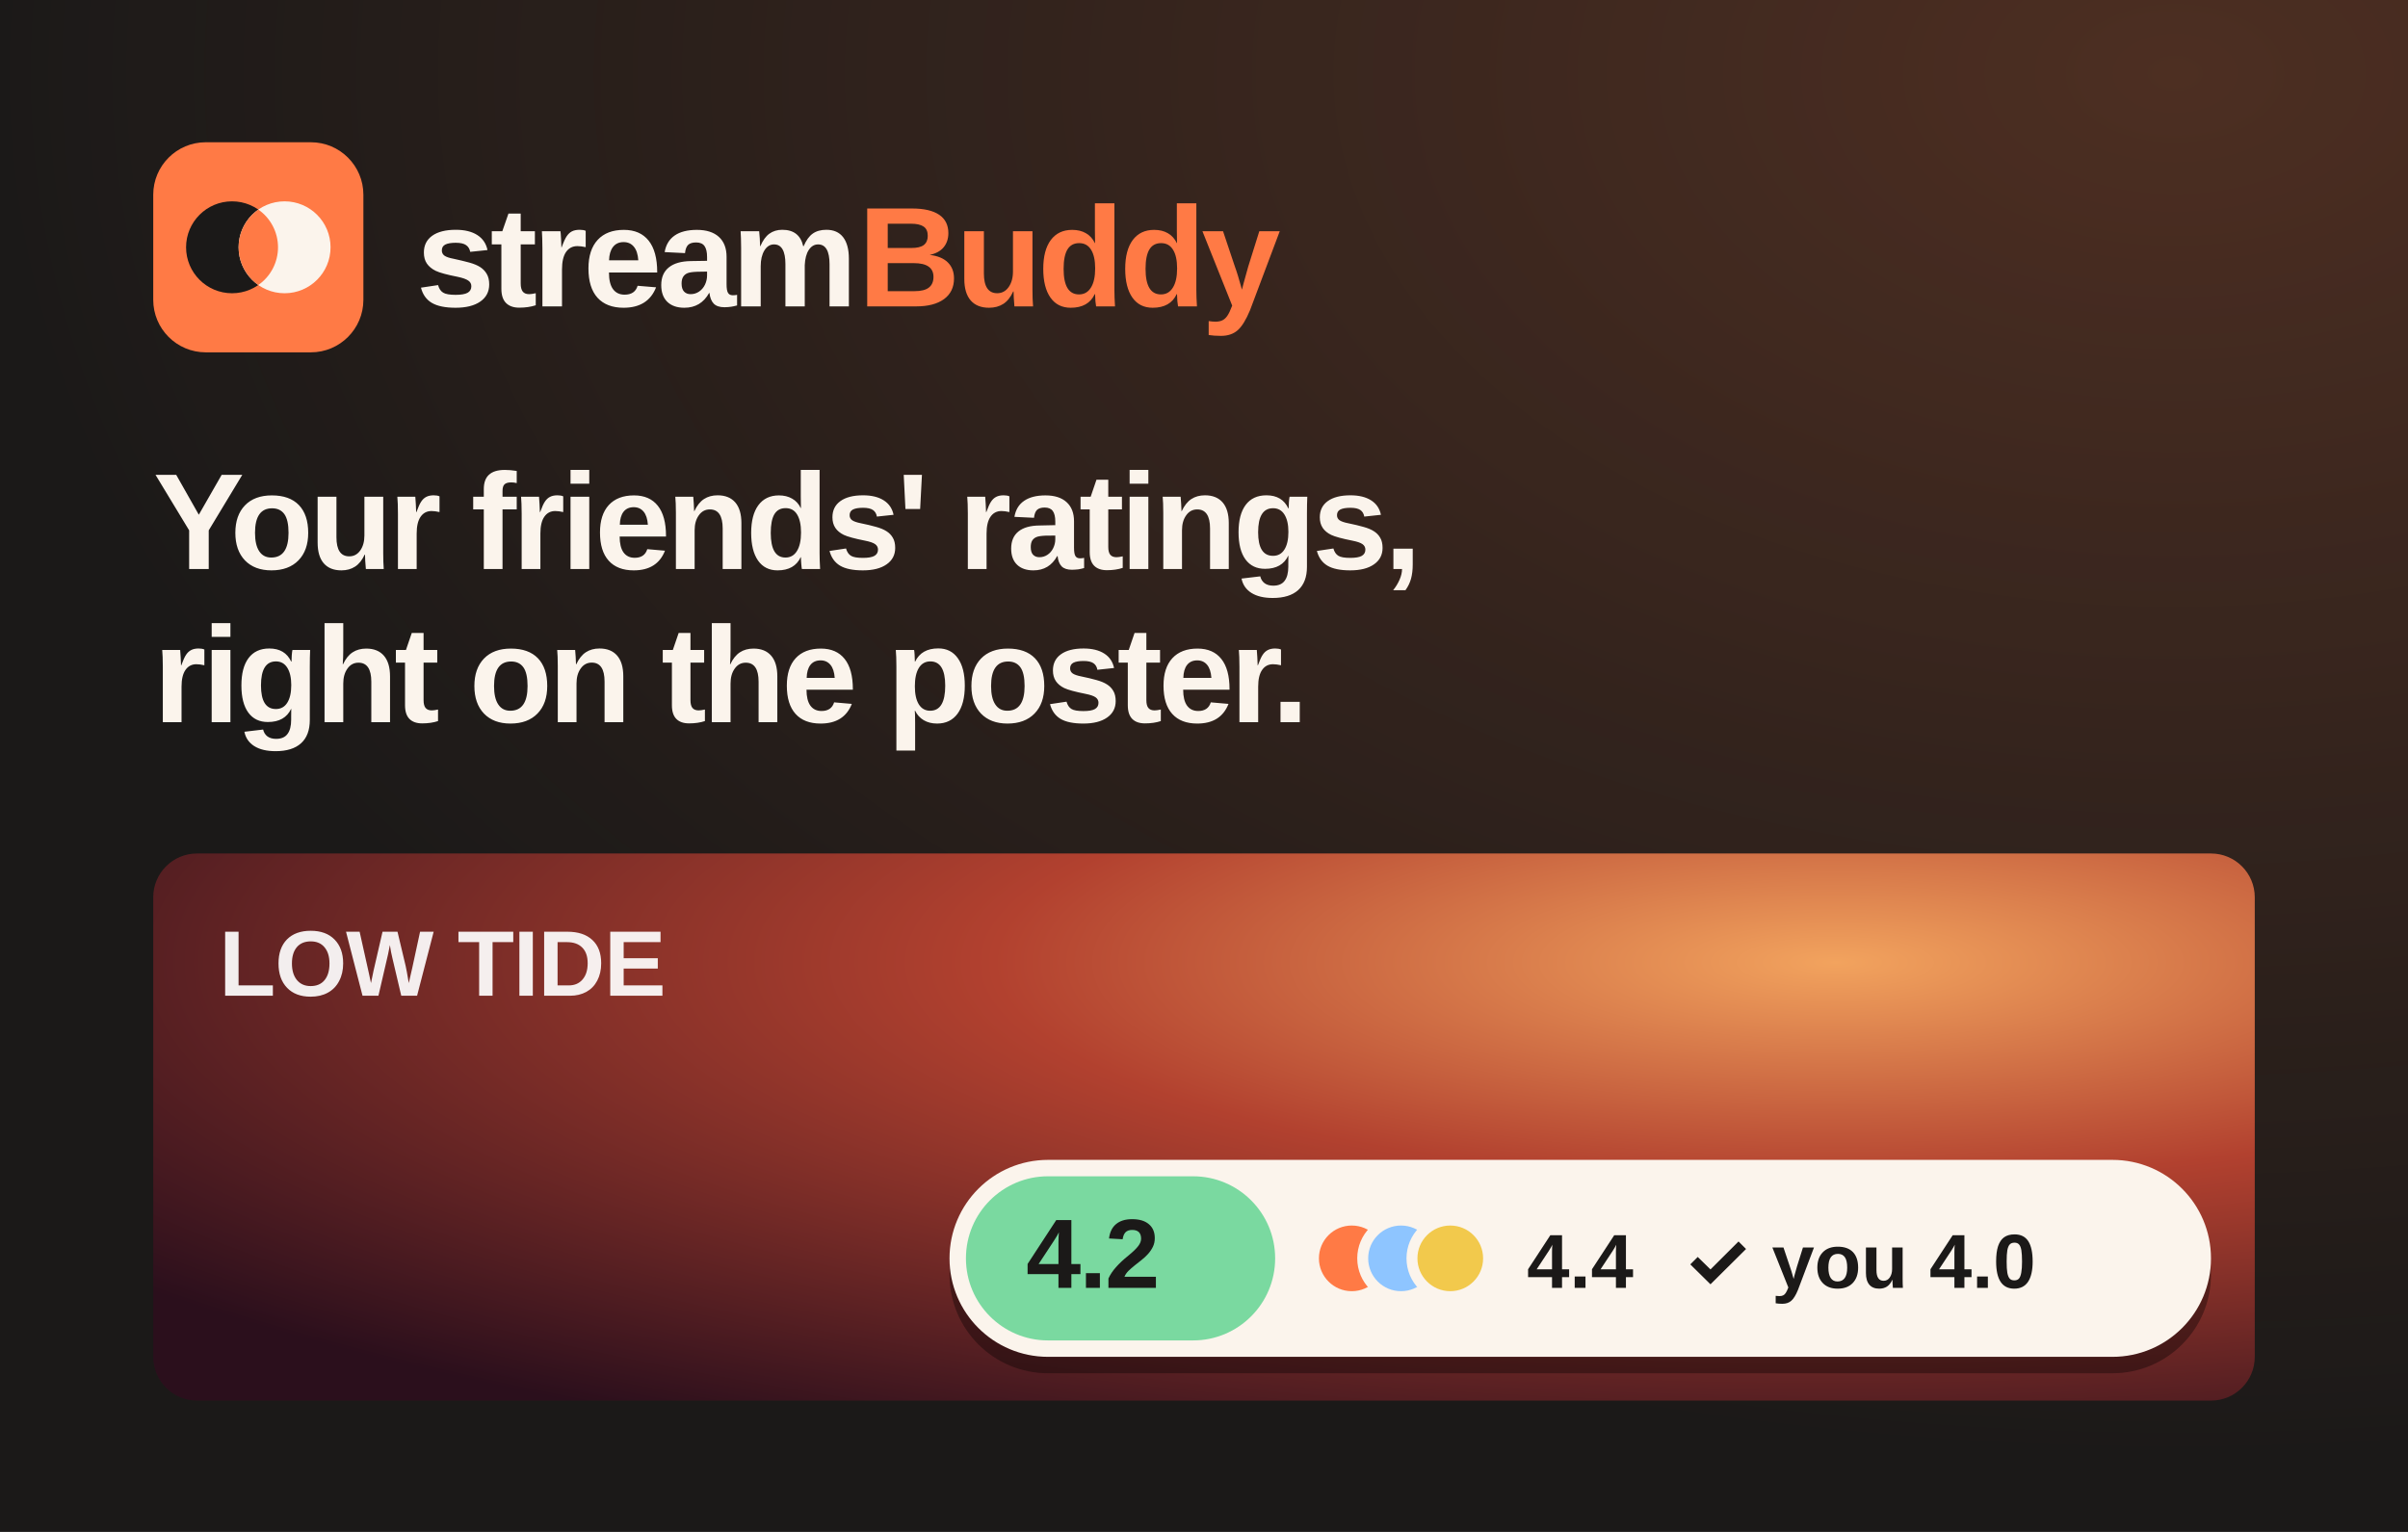
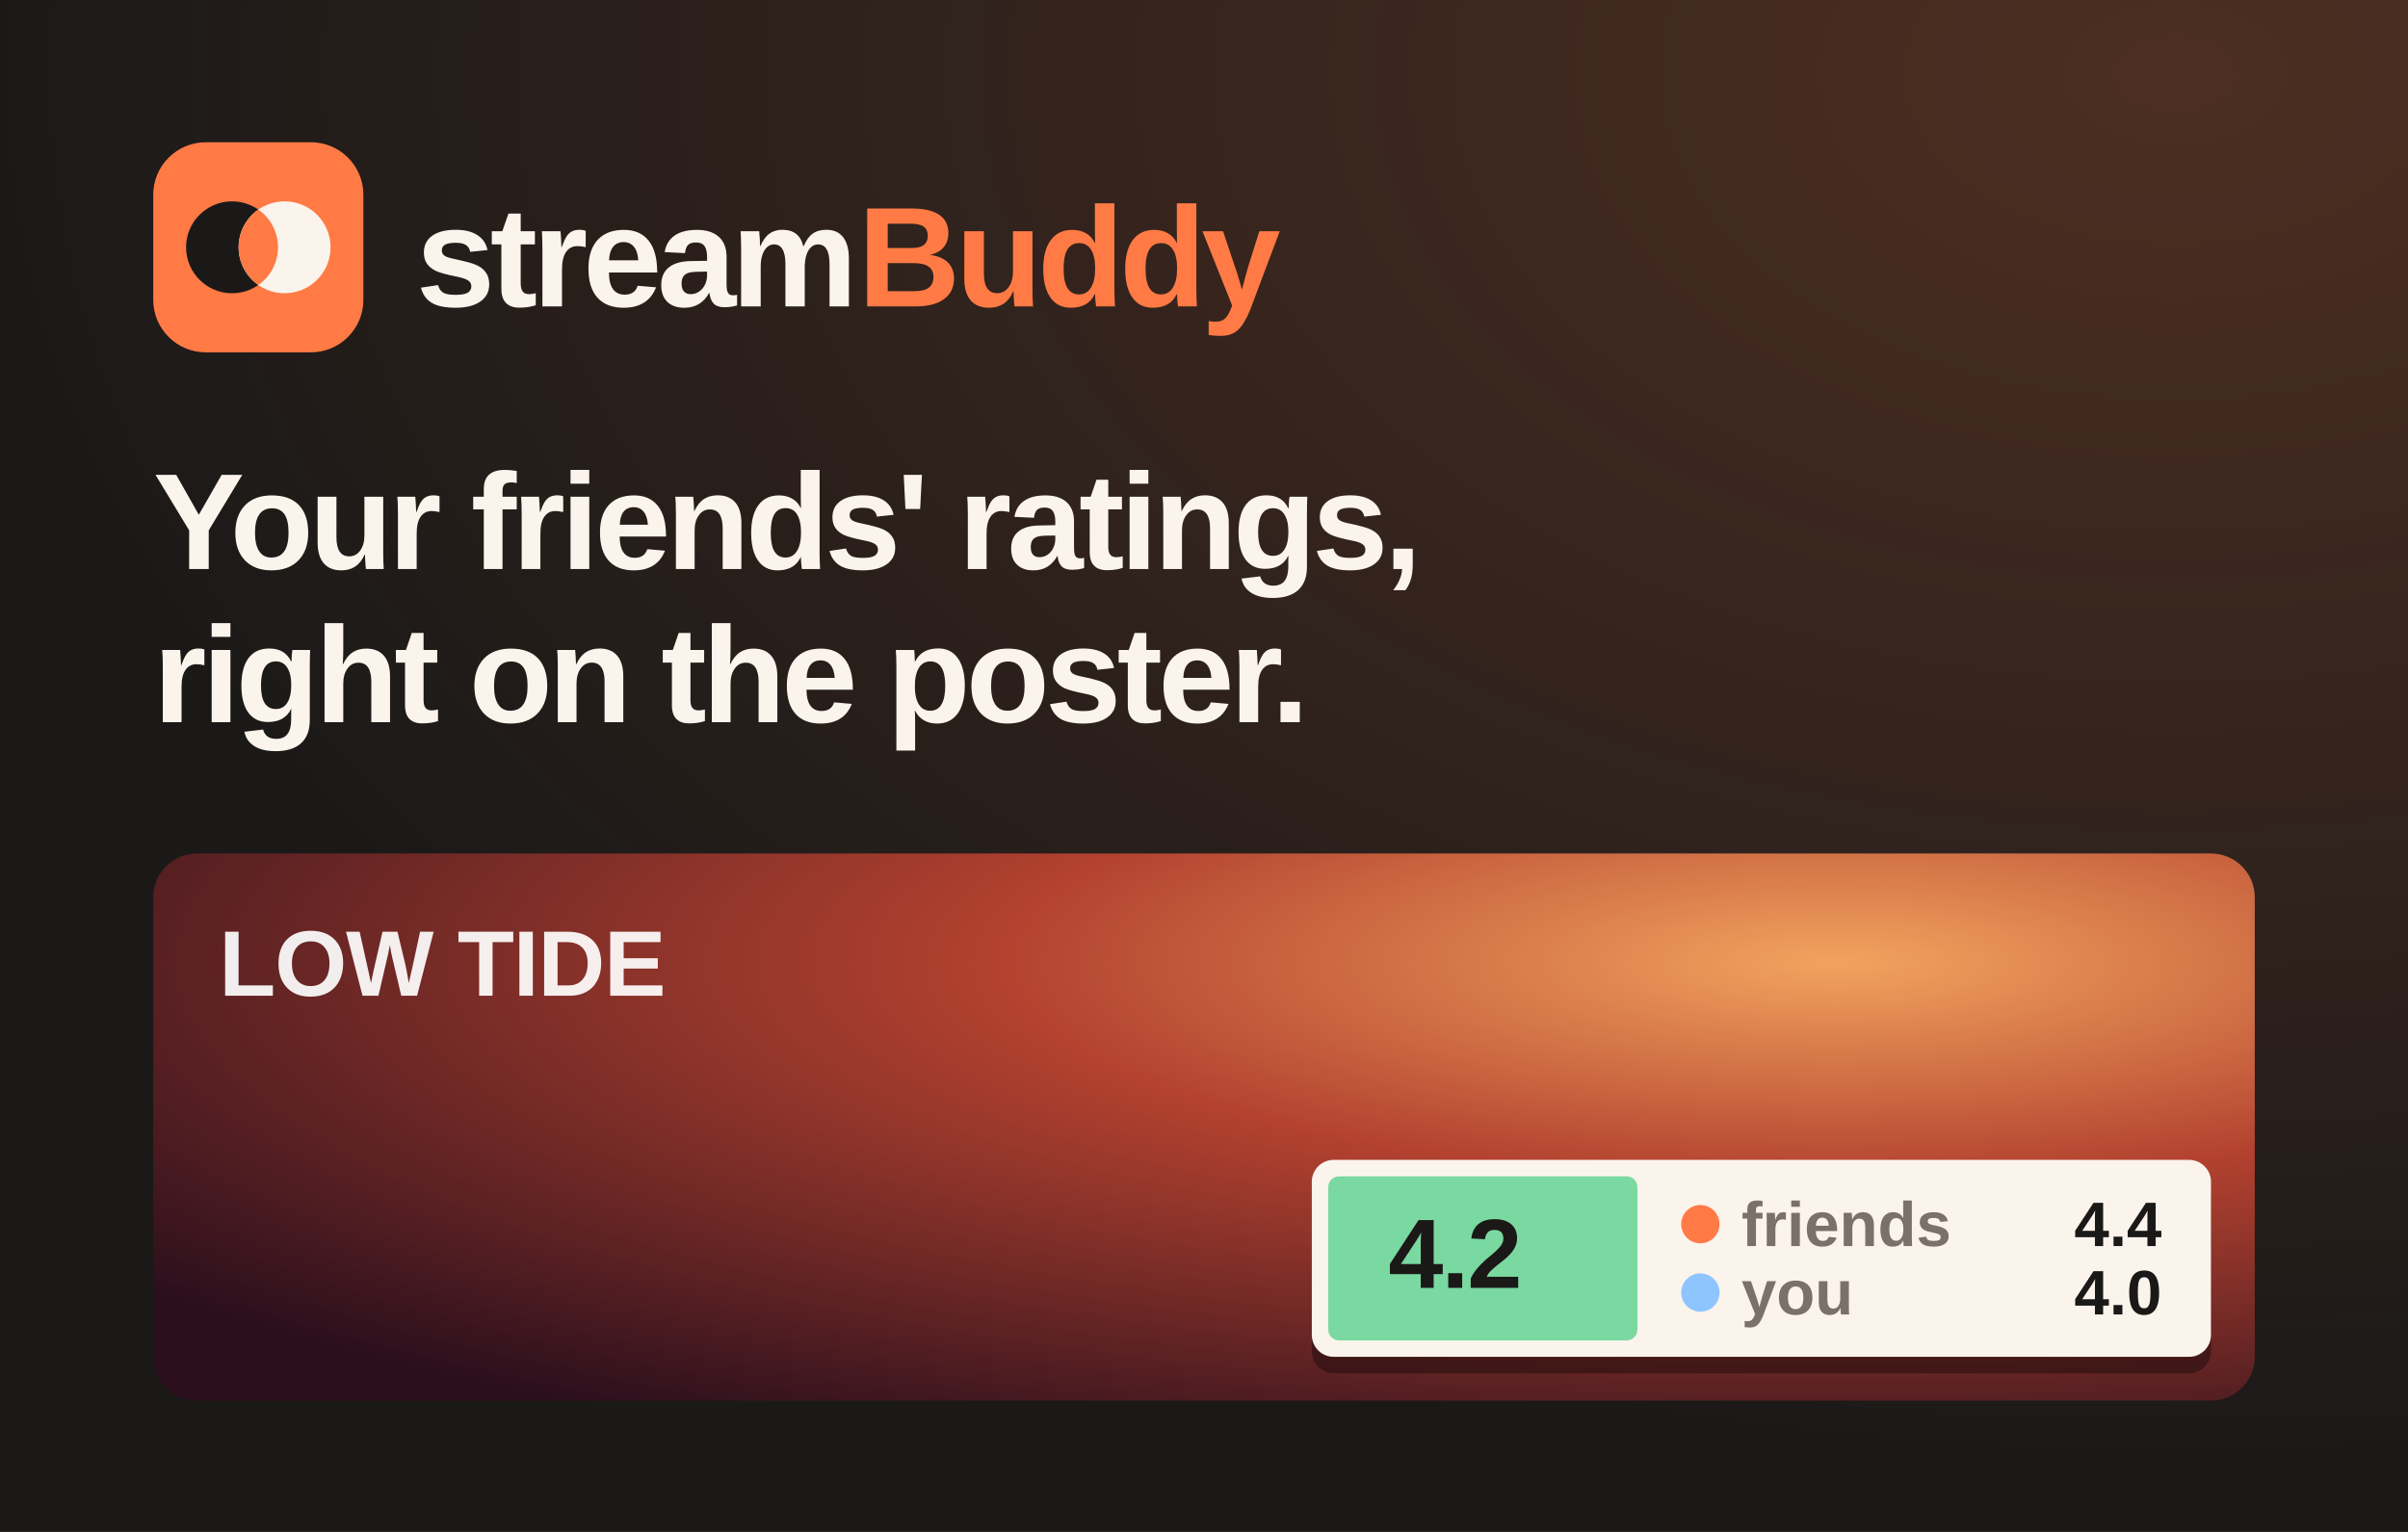
<svg xmlns="http://www.w3.org/2000/svg" width="440" height="280" viewBox="0 0 440 280">
  <defs>
    <radialGradient id="a" cx=".8" cy=".2" r="1">
      <stop offset="0" stop-color="#f2a35e" />
      <stop offset=".4" stop-color="#b2412f" />
      <stop offset="1" stop-color="#2b0f1c" />
    </radialGradient>
    <radialGradient id="b" cx=".2" cy=".85" r="1">
      <stop offset="0" stop-color="#3fd0c9" />
      <stop offset=".45" stop-color="#1d5f86" />
      <stop offset="1" stop-color="#0b1430" />
    </radialGradient>
    <linearGradient id="c" x1="0" y1="0" x2=".6" y2="1">
      <stop offset="0" stop-color="#7a7f52" />
      <stop offset=".55" stop-color="#2c3326" />
      <stop offset="1" stop-color="#121510" />
    </linearGradient>
    <radialGradient id="glow" cx=".9" cy=".05" r=".9">
      <stop offset="0" stop-color="#ff7a45" stop-opacity=".22" />
      <stop offset="1" stop-color="#ff7a45" stop-opacity="0" />
    </radialGradient>
  </defs>
  <rect width="440" height="280" fill="#1b1918" />
  <rect width="440" height="280" fill="url(#glow)" />
  <g transform="translate(28,26) scale(0.6)">
    <rect width="64" height="64" rx="16" fill="#ff7a45" />
    <circle cx="24" cy="32" r="14" fill="#1b1918" />
    <circle cx="40" cy="32" r="14" fill="#fbf4ec" />
    <path d="M32 20.51 A14 14 0 0 1 32 43.49 A14 14 0 0 1 32 20.51 Z" fill="#ff7a45" />
  </g>
  <text x="76" y="56" font-family="'Bricolage Grotesque', 'Bricolage Grotesque Variable', -apple-system, 'Helvetica Neue', Arial, sans-serif" font-size="26" font-weight="800" fill="#fbf4ec" letter-spacing="-0.91">stream<tspan fill="#ff7a45">Buddy</tspan>
  </text>
  <text font-family="'Bricolage Grotesque', 'Bricolage Grotesque Variable', -apple-system, 'Helvetica Neue', Arial, sans-serif" font-weight="800" font-size="25" fill="#fbf4ec" letter-spacing="-.8">
    <tspan x="28" y="104">Your friends' ratings,</tspan>
    <tspan x="28" y="132">right on the poster.</tspan>
  </text>
  <g>
    <rect x="28" y="156" width="384" height="100" rx="8" fill="url(#a)" />
    <text x="40" y="182" font-family="'Bricolage Grotesque', 'Bricolage Grotesque Variable', -apple-system, 'Helvetica Neue', Arial, sans-serif" font-weight="800" font-size="17" fill="#fff" fill-opacity=".92" letter-spacing="-.2">LOW TIDE</text>
  </g>
-   <rect x="173.5" y="215" width="230.5" height="36" rx="18.0" fill="#000" opacity=".35" />
-   <rect x="173.5" y="212" width="230.5" height="36" rx="18.0" fill="#fbf4ec" />
-   <rect x="176.5" y="215" width="56.5" height="30" rx="15.0" fill="#7ad9a0" />
-   <text x="187.5" y="235.4" font-family="'Bricolage Grotesque', 'Bricolage Grotesque Variable', -apple-system, 'Helvetica Neue', Arial, sans-serif" font-weight="800" font-size="18" fill="#1b1918" letter-spacing="-.3">4.2</text>
-   <circle cx="247.0" cy="230.0" r="7" fill="#ff7a45" stroke="#fbf4ec" stroke-width="2" />
-   <circle cx="256.0" cy="230.0" r="7" fill="#8ec5ff" stroke="#fbf4ec" stroke-width="2" />
-   <circle cx="265.0" cy="230.0" r="7" fill="#f2c94c" stroke="#fbf4ec" stroke-width="2" />
-   <text x="279.0" y="235.4" font-family="'Bricolage Grotesque', 'Bricolage Grotesque Variable', -apple-system, 'Helvetica Neue', Arial, sans-serif" font-weight="700" font-size="14" fill="#1b1918">4.4</text>
-   <text x="307.5" y="235.4" font-family="'Bricolage Grotesque', 'Bricolage Grotesque Variable', -apple-system, 'Helvetica Neue', Arial, sans-serif" font-weight="700" font-size="14" fill="#1b1918">✓ you 4.0</text>
+   <rect x="239.7" y="215" width="164.3" height="36" rx="4" fill="#000" opacity=".35" />
+   <rect x="239.7" y="212" width="164.3" height="36" rx="4" fill="#fbf4ec" />
+   <rect x="242.7" y="215" width="56.5" height="30" rx="2" fill="#7ad9a0" />
+   <text x="253.7" y="235.4" font-family="'Bricolage Grotesque', 'Bricolage Grotesque Variable', -apple-system, 'Helvetica Neue', Arial, sans-serif" font-weight="800" font-size="18" fill="#1b1918" letter-spacing="-.3">4.2</text>
+   <circle cx="310.7" cy="223.75" r="3.5" fill="#ff7a45" />
+   <text x="318.2" y="227.75" font-family="'Bricolage Grotesque', 'Bricolage Grotesque Variable', -apple-system, 'Helvetica Neue', Arial, sans-serif" font-weight="700" font-size="11.5" fill="#7a716a">friends</text>
+   <text x="395" y="227.75" text-anchor="end" font-family="'Bricolage Grotesque', 'Bricolage Grotesque Variable', -apple-system, 'Helvetica Neue', Arial, sans-serif" font-weight="800" font-size="11.5" fill="#1b1918">4.4</text>
+   <circle cx="310.7" cy="236.25" r="3.5" fill="#8ec5ff" />
+   <text x="318.2" y="240.25" font-family="'Bricolage Grotesque', 'Bricolage Grotesque Variable', -apple-system, 'Helvetica Neue', Arial, sans-serif" font-weight="700" font-size="11.5" fill="#7a716a">you</text>
+   <text x="395" y="240.25" text-anchor="end" font-family="'Bricolage Grotesque', 'Bricolage Grotesque Variable', -apple-system, 'Helvetica Neue', Arial, sans-serif" font-weight="800" font-size="11.5" fill="#1b1918">4.0</text>
</svg>
